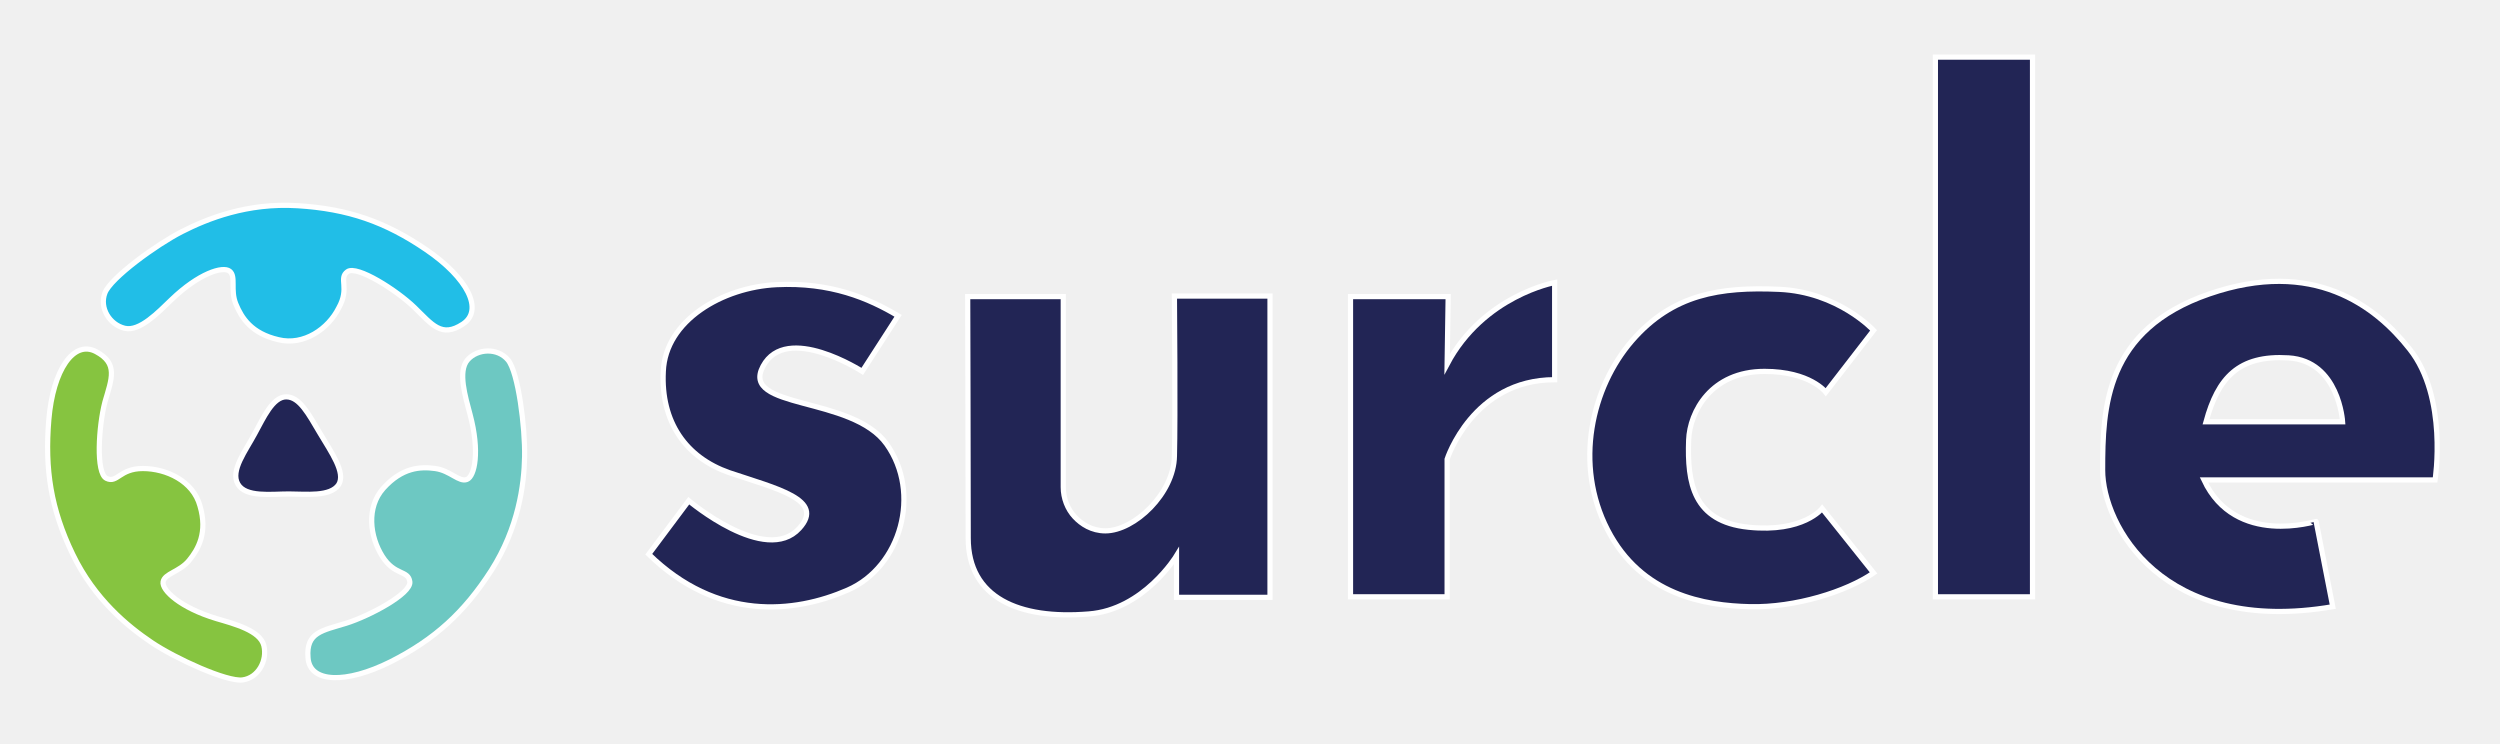
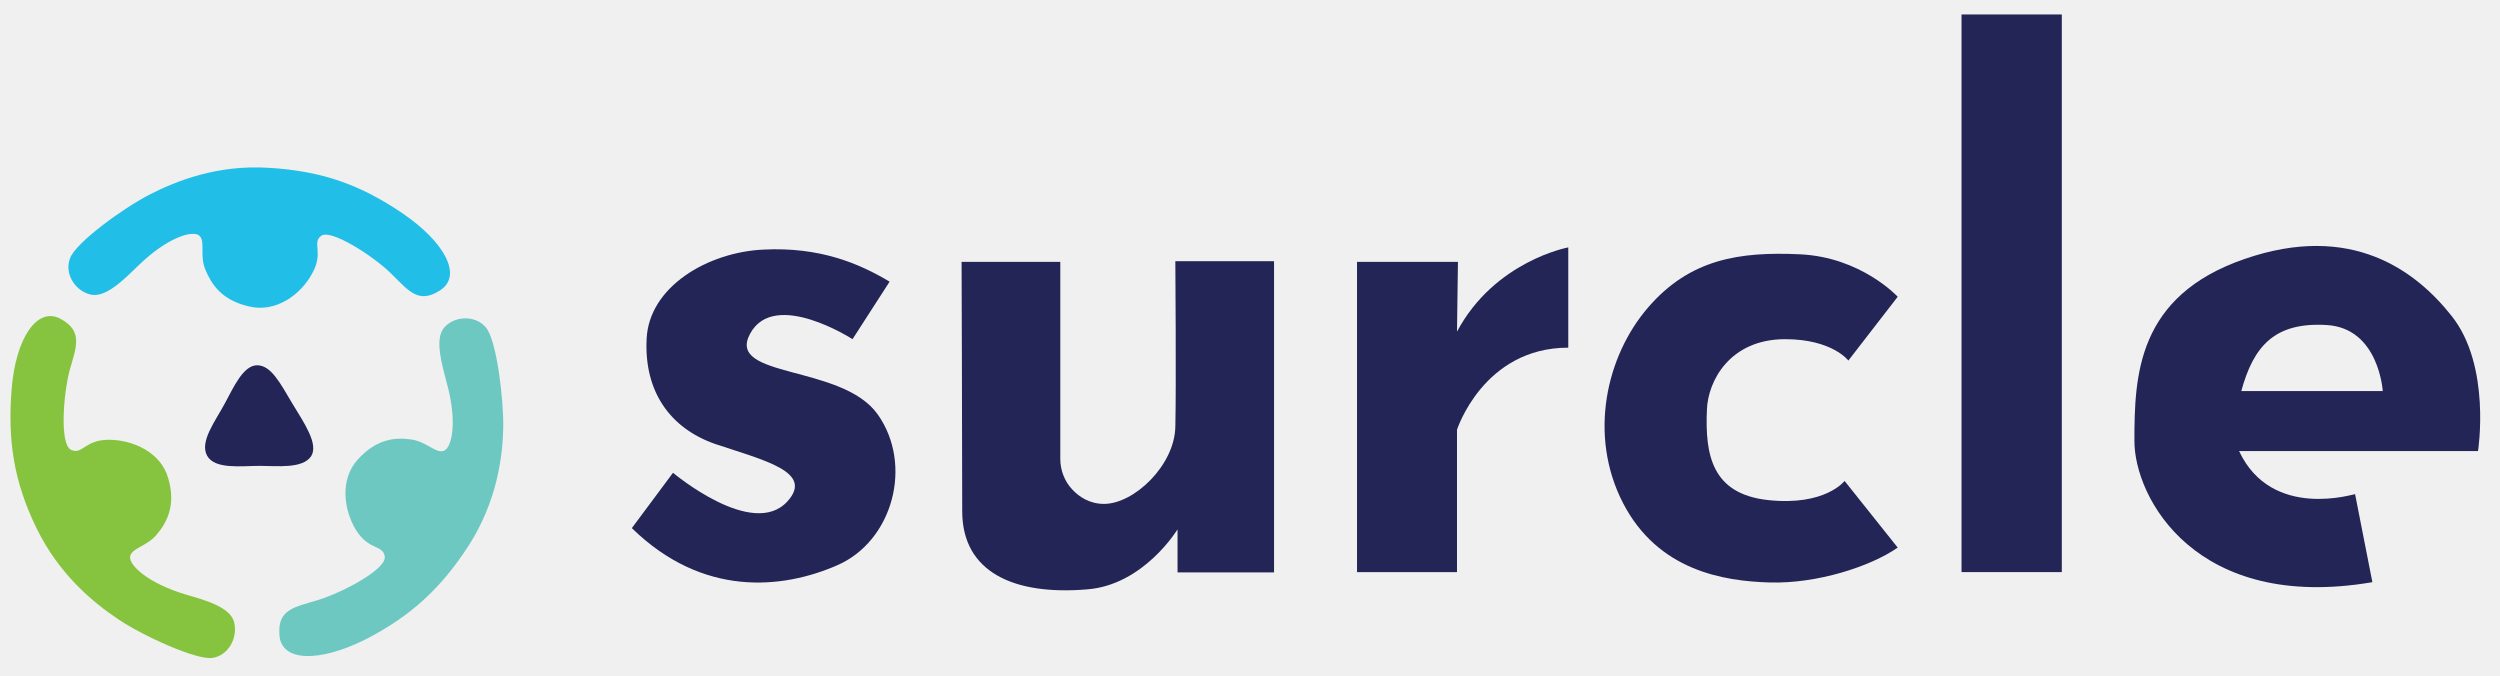
- <svg xmlns="http://www.w3.org/2000/svg" version="1.1" id="Layer_1" x="0px" y="0px" viewBox="0 0 481.3 143.1" style="enable-background:new 0 0 481.3 143.1;" xml:space="preserve">
+ <svg xmlns="http://www.w3.org/2000/svg" version="1.1" id="Layer_1" x="0px" y="0px" viewBox="0 0 795.3 215" style="enable-background:new 0 0 795.3 215;" xml:space="preserve">
  <style type="text/css">
- 	.st0{fill:#222555;stroke:#FFFFFF;stroke-miterlimit:10;}
- 	.st1{fill:#6DC8C2;stroke:#FFFFFF;stroke-miterlimit:10;}
- 	.st2{fill:#21BEE7;stroke:#FFFFFF;stroke-miterlimit:10;}
- 	.st3{fill:#86C440;stroke:#FFFFFF;stroke-miterlimit:10;}
+ 	.st0{fill:#222555;}
+ 	.st1{fill:#6DC8C2;}
+ 	.st2{fill:#21BEE7;}
+ 	.st3{fill:#86C440;}
</style>
-   <path class="st0" d="M172.9,60.8L166,71.5c0,0-14.6-9.4-19.1-1s17.1,5.6,23.8,15s2.8,23.6-7.5,28.1s-25.1,6-38.3-6.9l7.7-10.3  c0,0,14.8,12.5,21.3,5.3c5-5.5-4.3-7.6-13.5-10.7c-8.3-2.9-13.2-9.7-12.7-19.5c0.4-9.8,11.4-16.2,21.8-16.7S167.2,57.4,172.9,60.8z" />
-   <path class="st0" d="M186.3,57.1h18.4v36.7c0,2.1,0.8,4.2,2.2,5.7c1.3,1.4,3.3,2.7,5.9,2.7c5.6,0,13.2-7.2,13.3-14.4  c0.2-7.2,0-30.8,0-30.8h18.4v58h-18V107c0,0-6.3,10.4-16.9,11.2c-13.4,1.1-23.2-3.1-23.2-14.6S186.3,57.1,186.3,57.1z" />
-   <path class="st0" d="M260,57.1v57.8h18.6V88.4c0,0,4.9-15.3,20.7-15.3V54.4c0,0-13.7,2.5-20.7,15.7l0.2-13H260z" />
-   <path class="st0" d="M351.5,75.5l9.2-11.9c0,0-6.8-7.4-18.2-7.9c-11.3-0.5-20.5,0.9-28.3,9.9S303,89.4,309.5,102  s18.7,14.6,27.4,14.8s18.6-2.9,23.8-6.5l-9.9-12.4c0,0-3.6,4.7-14.2,3.6s-11.8-8.5-11.5-16.8c0.2-5.4,4.3-13.2,14.6-13.2  C348.5,71.5,351.5,75.5,351.5,75.5z" />
-   <rect x="372.6" y="11" class="st0" width="18.7" height="103.9" />
-   <path class="st0" d="M463.9,67.2c-6.6-8.4-18.6-17.5-38.6-10.6c-20,6.9-20.5,21.8-20.5,33.9c0,10.6,11.5,31.9,44.3,26.3l-3.2-16.4  c0-0.1-15.5,5-21.6-8h44.5C468.8,92.4,471.3,76.5,463.9,67.2z M424.7,81.2c2.3-8.4,6.2-12.9,15.9-12.3c9.7,0.6,10.4,12.3,10.4,12.3  H424.7z" />
-   <path class="st0" d="M49.1,83.4c1.6-2.9,3.4-7,6-7s4.3,3.3,6.5,7s5,7.6,3.6,9.9c-1.6,2.4-6.3,1.8-9.6,1.8c-3.4,0-8.3,0.7-9.8-1.9  S47.3,86.8,49.1,83.4z" />
-   <path class="st1" d="M73.8,94c3.6-4,7.1-4.2,10-3.8c2.9,0.4,4.6,2.7,6.1,2.1s2.5-5.4,0.6-12.5c-0.9-3.4-2.4-8.3-0.5-10.5  s5.8-2.4,7.8,0s3.3,13.1,3.2,18.6s-1.2,13.7-6.4,21.9c-5.2,8.1-10.9,13.3-19.4,17.6c-8.6,4.3-15.6,4.1-15.9-0.8  c-0.4-4.9,2.8-5.2,7.3-6.6s12.6-5.7,12.3-8c-0.3-2.3-2.9-1.1-5.3-4.9S70.5,97.7,73.8,94z" />
-   <path class="st2" d="M53.6,65.4c-5.2-1.2-7.1-4.2-8.2-6.9c-1.1-2.7,0.1-5.3-1.2-6.3s-5.9,0.4-11.2,5.5c-2.5,2.4-6.1,6.2-9,5.5  s-4.9-3.9-3.8-6.8c1.1-2.9,9.9-9.3,14.8-11.8s12.6-5.6,22.3-5s16.9,3.1,24.8,8.5s11.1,11.6,7,14.3s-5.9,0.1-9.3-3.2  S68.7,51,66.9,52.3s0.5,3.1-1.7,7C63.2,63.3,58.5,66.6,53.6,65.4z" />
-   <path class="st3" d="M38.5,97.4c1.5,5.1-0.3,8.3-2.1,10.5s-4.7,2.5-5,4.1s3.3,5,10.3,7.1c3.4,1,8.4,2.3,9.1,5.2s-1.1,6.2-4.1,6.6  s-12.9-4.1-17.5-7.2s-11-8.3-15.2-17S8.6,90.4,9.4,80.8s4.8-15.4,9.1-13.1s3,5.2,1.7,9.7C19,82,18.4,91.1,20.5,92.1s2.5-1.9,7-1.9  S37.2,92.6,38.5,97.4z" />
+   <g>
+     <path class="st0" d="M283,89.6l-11.8,18.3c0,0-24.9-16.1-32.6-1.7c-7.7,14.3,29.2,9.6,40.6,25.6c11.4,16.1,4.8,40.3-12.8,48   c-17.6,7.7-42.9,10.2-65.4-11.8l13.1-17.6c0,0,25.3,21.3,36.4,9.1c8.5-9.4-7.3-13-23.1-18.3c-14.2-5-22.5-16.6-21.7-33.3   c0.7-16.7,19.5-27.7,37.2-28.5C260.8,78.5,273.3,83.8,283,89.6z" />
+     <path class="st0" d="M305.9,83.3h31.4V146c0,3.6,1.4,7.2,3.8,9.7c2.2,2.4,5.6,4.6,10.1,4.6c9.6,0,22.5-12.3,22.7-24.6   c0.3-12.3,0-52.6,0-52.6h31.4v99h-30.7v-13.7c0,0-10.8,17.8-28.9,19.1c-22.9,1.9-39.6-5.3-39.6-24.9S305.9,83.3,305.9,83.3z" />
+     <path class="st0" d="M431.7,83.3V182h31.8v-45.3c0,0,8.4-26.1,35.4-26.1V78.7c0,0-23.4,4.3-35.4,26.8l0.3-22.2H431.7z" />
+     <path class="st0" d="M588,114.7l15.7-20.3c0,0-11.6-12.6-31.1-13.5c-19.3-0.9-35,1.5-48.3,16.9c-13.3,15.4-19.1,40.6-8,62.2   c11.1,21.5,31.9,24.9,46.8,25.3s31.8-5,40.6-11.1L586.8,153c0,0-6.1,8-24.2,6.1c-18.1-1.9-20.2-14.5-19.6-28.7   c0.3-9.2,7.3-22.5,24.9-22.5C582.9,107.9,588,114.7,588,114.7z" />
+     <rect x="624" y="4.6" class="st0" width="31.9" height="177.4" />
+     <path class="st0" d="M779.9,100.5c-11.3-14.3-31.8-29.9-65.9-18.1c-34.2,11.8-35,37.2-35,57.9c0,18.1,19.6,54.5,75.7,44.9l-5.5-28   c0-0.2-26.5,8.5-36.9-13.7h76C788.3,143.6,792.6,116.4,779.9,100.5z M713,124.4c3.9-14.3,10.6-22,27.2-21c16.6,1,17.8,21,17.8,21   H713z" />
+     <path class="st0" d="M71.6,128.2c2.7-5,5.8-12,10.2-12s7.3,5.6,11.1,12c3.8,6.3,8.5,13,6.1,16.9c-2.7,4.1-10.8,3.1-16.4,3.1   c-5.8,0-14.2,1.2-16.7-3.2C63.4,140.5,68.5,134,71.6,128.2z" />
+     <path class="st1" d="M113.7,146.3c6.1-6.8,12.1-7.2,17.1-6.5c5,0.7,7.9,4.6,10.4,3.6c2.6-1,4.3-9.2,1-21.3   c-1.5-5.8-4.1-14.2-0.9-17.9s9.9-4.1,13.3,0c3.4,4.1,5.6,22.4,5.5,31.8c-0.2,9.4-2,23.4-10.9,37.4c-8.9,13.8-18.6,22.7-33.1,30.1   c-14.7,7.3-26.6,7-27.2-1.4c-0.7-8.4,4.8-8.9,12.5-11.3c7.7-2.4,21.5-9.7,21-13.7c-0.5-3.9-5-1.9-9.1-8.4   C109.3,162.2,108.1,152.6,113.7,146.3z" />
+     <path class="st2" d="M79.3,97.5c-8.9-2-12.1-7.2-14-11.8c-1.9-4.6,0.2-9.1-2-10.8c-2.2-1.7-10.1,0.7-19.1,9.4   c-4.3,4.1-10.4,10.6-15.4,9.4c-5-1.2-8.4-6.7-6.5-11.6c1.9-5,16.9-15.9,25.3-20.2s21.5-9.6,38.1-8.5c16.6,1,28.9,5.3,42.4,14.5   s19,19.8,12,24.4s-10.1,0.2-15.9-5.5c-5.8-5.6-19-14-22-11.8c-3.1,2.2,0.9,5.3-2.9,12C95.6,93.9,87.6,99.5,79.3,97.5z" />
+     <path class="st3" d="M53.5,152.1c2.6,8.7-0.5,14.2-3.6,17.9c-3.1,3.8-8,4.3-8.5,7c-0.5,2.7,5.6,8.5,17.6,12.1   c5.8,1.7,14.3,3.9,15.5,8.9c1.2,5-1.9,10.6-7,11.3c-5.1,0.7-22-7-29.9-12.3s-18.8-14.2-26-29s-9.2-27.8-7.9-44.2   s8.2-26.3,15.5-22.4s5.1,8.9,2.9,16.6c-2,7.9-3.1,23.4,0.5,25.1c3.6,1.7,4.3-3.2,12-3.2S51.2,143.9,53.5,152.1z" />
+   </g>
</svg>
